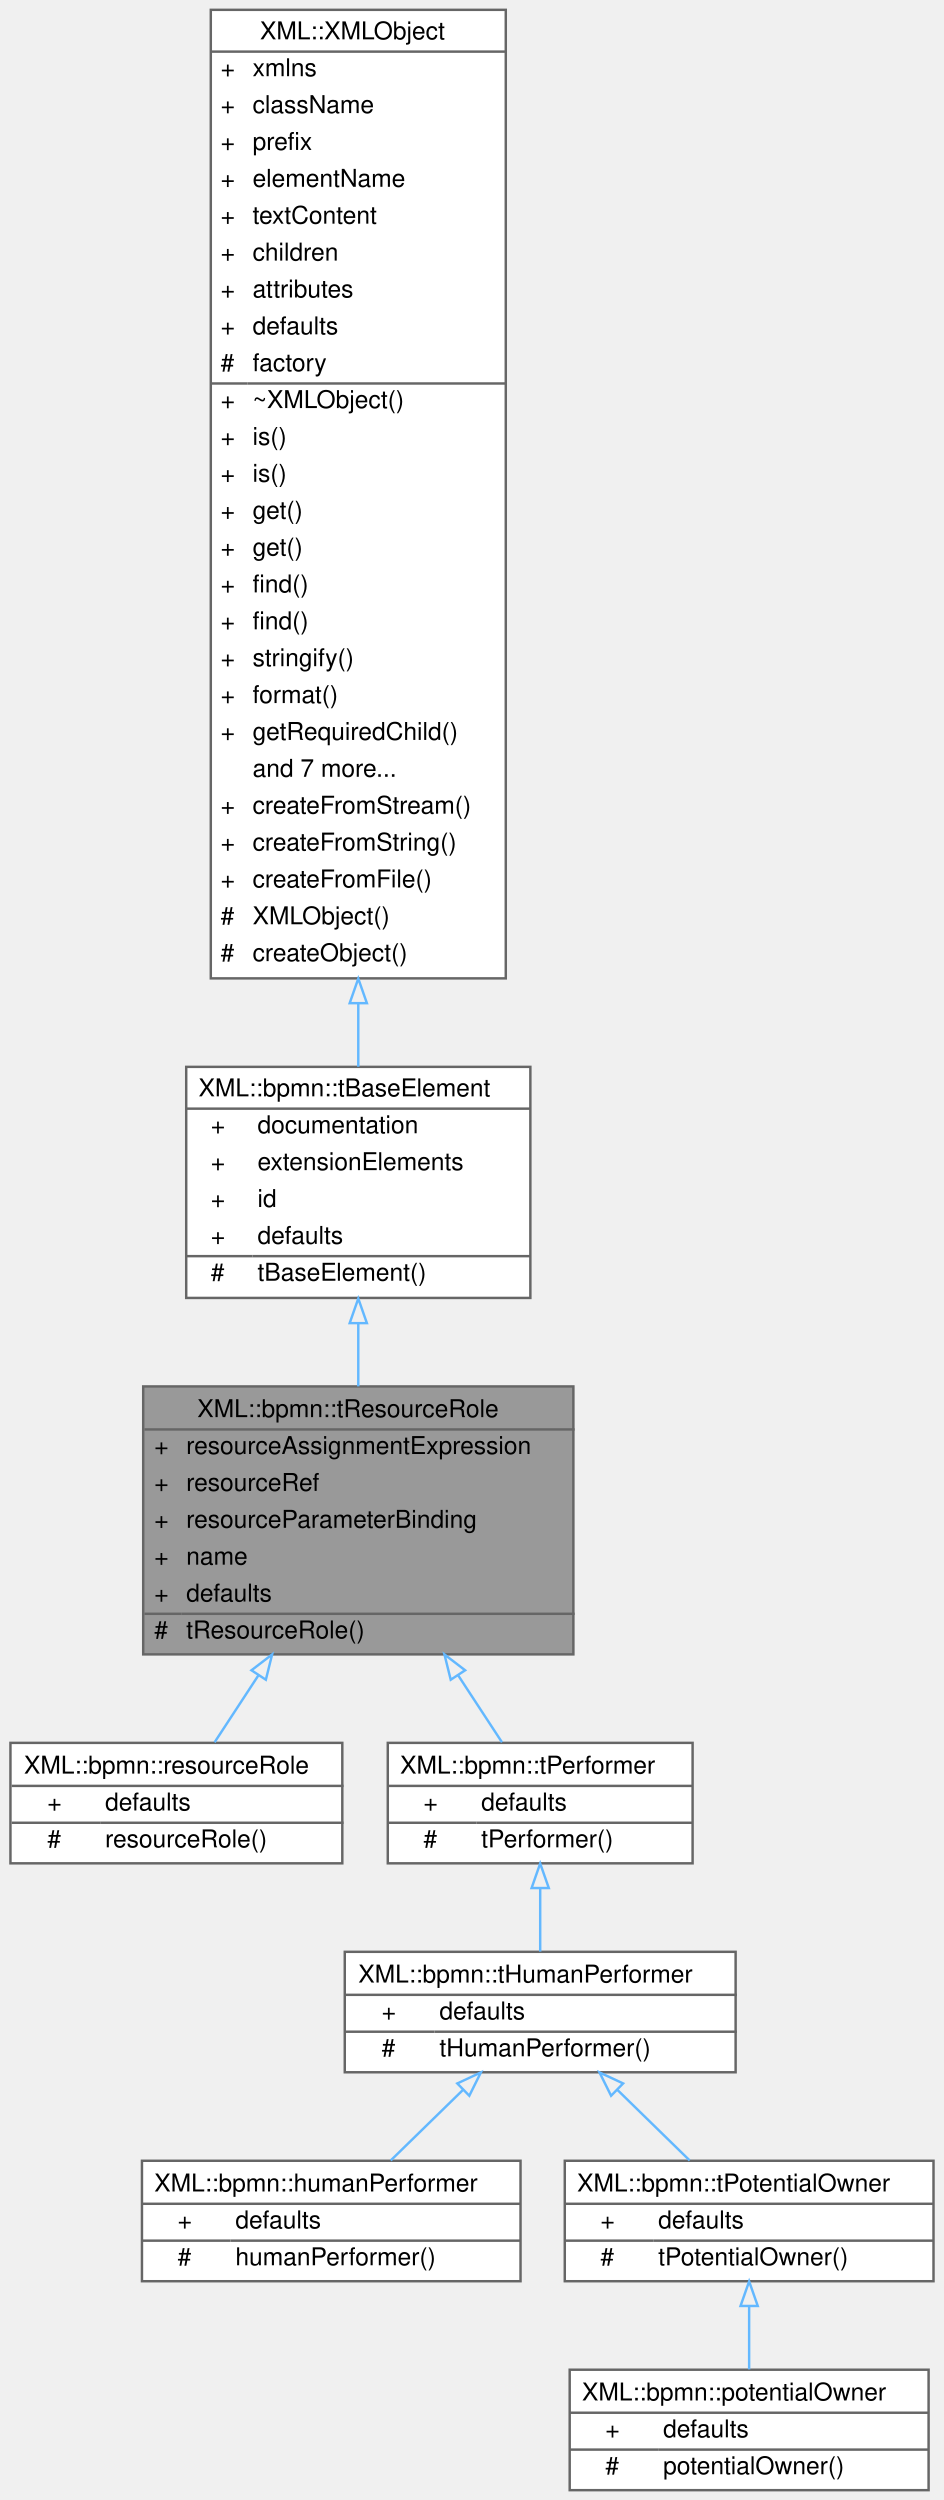
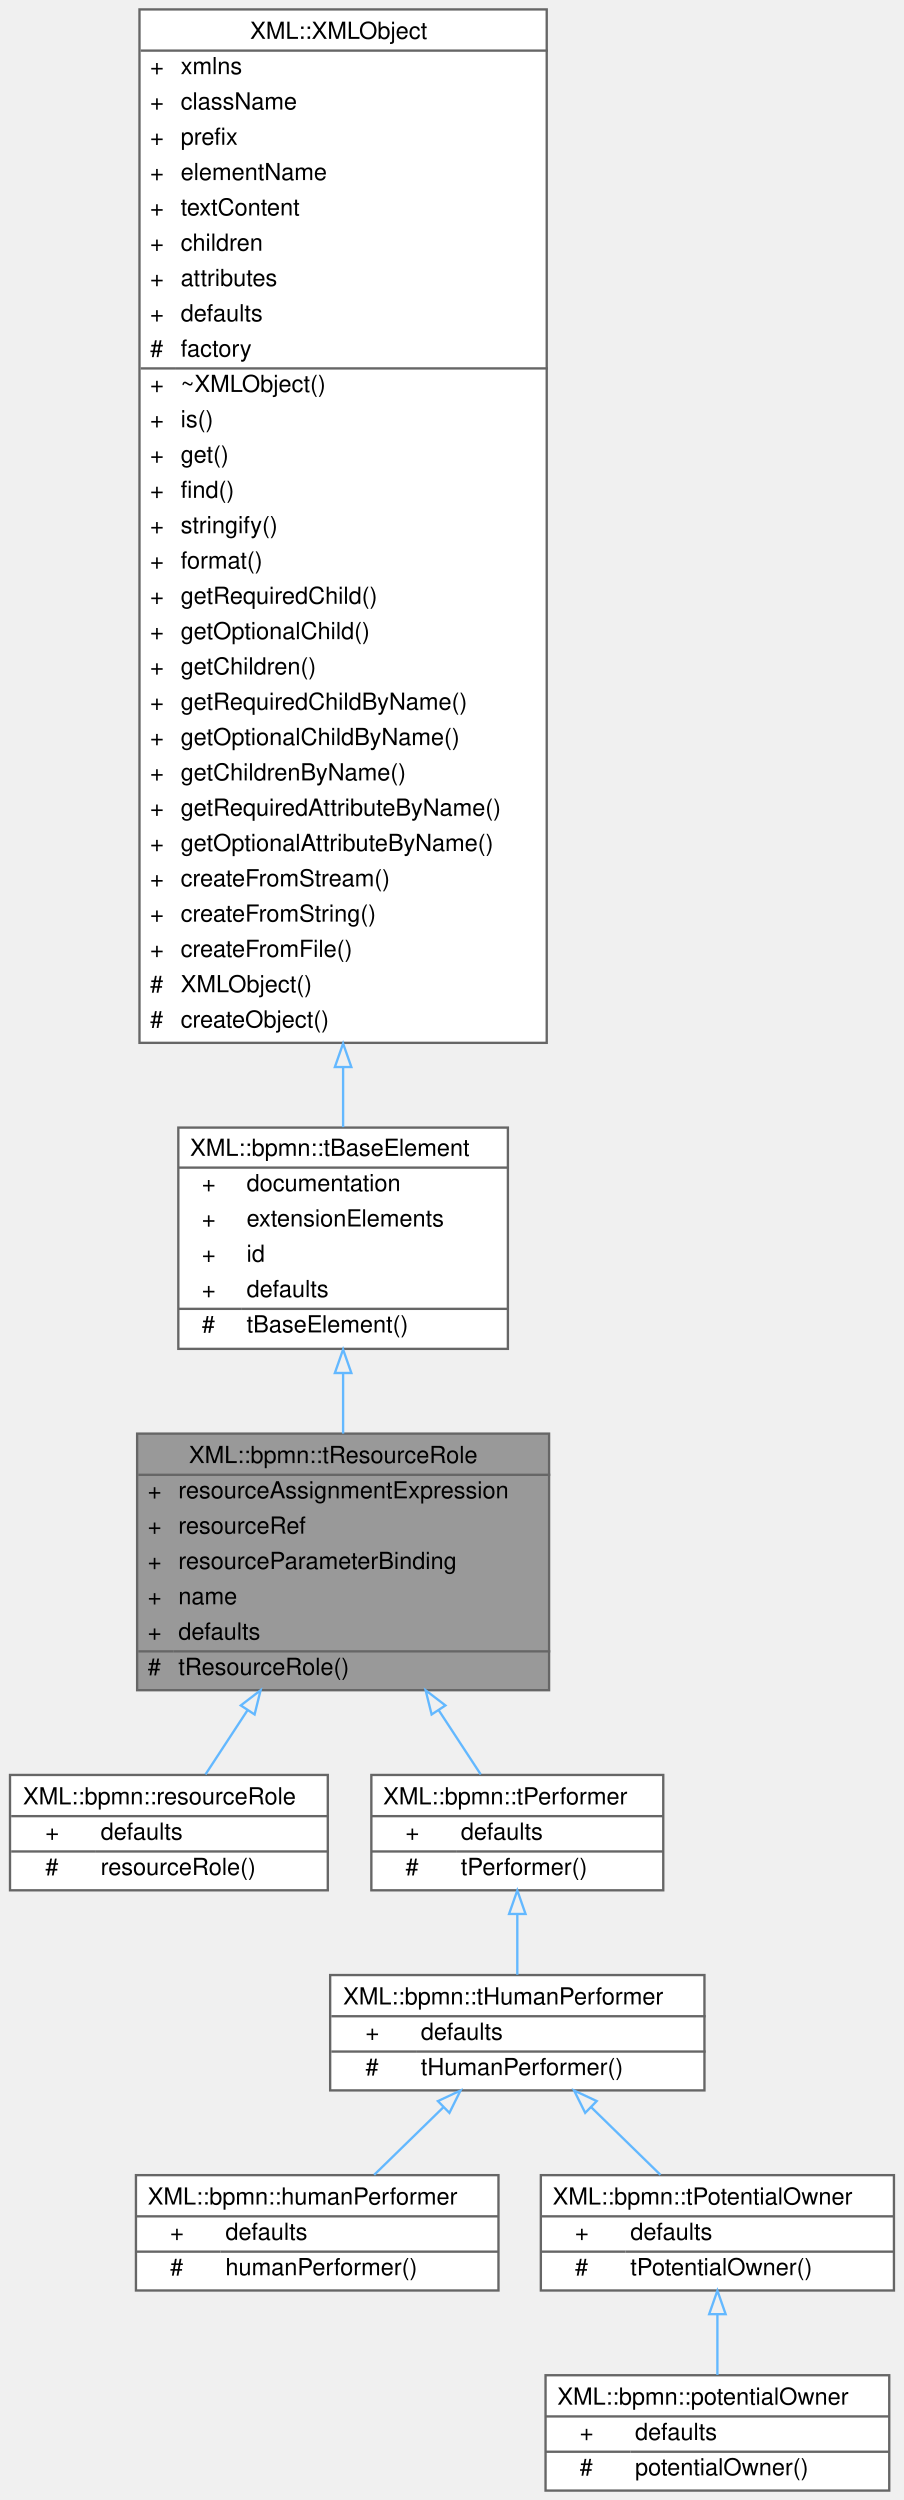
- <svg xmlns="http://www.w3.org/2000/svg" xmlns:xlink="http://www.w3.org/1999/xlink" width="384pt" height="1017pt" viewBox="0.00 0.00 383.50 1017.00">
-   <g id="graph0" class="graph" transform="scale(1 1) rotate(0) translate(4 1013)">
+ <svg xmlns="http://www.w3.org/2000/svg" xmlns:xlink="http://www.w3.org/1999/xlink" width="384pt" height="1062pt" viewBox="0.00 0.00 383.50 1062.00">
+   <g id="graph0" class="graph" transform="scale(1 1) rotate(0) translate(4 1058)">
    <g id="Node000001" class="node">
      <g id="a_Node000001">
        <a xlink:title=" ">
          <polygon fill="#999999" stroke="transparent" points="229,-449 54,-449 54,-340 229,-340 229,-449" />
          <text text-anchor="start" x="76" y="-436.5" font-family="Helvetica,sans-Serif" font-size="10.00">XML::bpmn::tResourceRole</text>
          <text text-anchor="start" x="58.5" y="-421.5" font-family="Helvetica,sans-Serif" font-size="10.00">+</text>
          <text text-anchor="start" x="71.5" y="-421.5" font-family="Helvetica,sans-Serif" font-size="10.00">resourceAssignmentExpression</text>
          <text text-anchor="start" x="58.5" y="-406.5" font-family="Helvetica,sans-Serif" font-size="10.00">+</text>
          <text text-anchor="start" x="71.5" y="-406.5" font-family="Helvetica,sans-Serif" font-size="10.00">resourceRef</text>
          <text text-anchor="start" x="58.5" y="-391.5" font-family="Helvetica,sans-Serif" font-size="10.00">+</text>
          <text text-anchor="start" x="71.5" y="-391.5" font-family="Helvetica,sans-Serif" font-size="10.00">resourceParameterBinding</text>
          <text text-anchor="start" x="58.5" y="-376.5" font-family="Helvetica,sans-Serif" font-size="10.00">+</text>
          <text text-anchor="start" x="71.5" y="-376.5" font-family="Helvetica,sans-Serif" font-size="10.00">name</text>
          <text text-anchor="start" x="58.5" y="-361.5" font-family="Helvetica,sans-Serif" font-size="10.00">+</text>
          <text text-anchor="start" x="71.5" y="-361.5" font-family="Helvetica,sans-Serif" font-size="10.00">defaults</text>
          <text text-anchor="start" x="58.5" y="-346.5" font-family="Helvetica,sans-Serif" font-size="10.00">#</text>
          <text text-anchor="start" x="71.5" y="-346.5" font-family="Helvetica,sans-Serif" font-size="10.00">tResourceRole()</text>
          <polygon fill="#666666" stroke="#666666" points="54.5,-431.5 54.5,-431.5 229.5,-431.5 229.5,-431.5 54.5,-431.5" />
          <polygon fill="#666666" stroke="#666666" points="54.5,-356.5 54.5,-356.5 69.5,-356.5 69.5,-356.5 54.5,-356.5" />
          <polygon fill="#666666" stroke="#666666" points="69.5,-356.5 69.5,-356.5 229.5,-356.5 229.5,-356.5 69.5,-356.5" />
          <polygon fill="none" stroke="#666666" points="54,-340 54,-449 229,-449 229,-340 54,-340" />
        </a>
      </g>
    </g>
    <g id="Node000004" class="node">
      <g id="a_Node000004">
        <a xlink:href="classXML_1_1bpmn_1_1resourceRole.html" target="_top" xlink:title=" ">
          <polygon fill="white" stroke="transparent" points="135,-304 0,-304 0,-255 135,-255 135,-304" />
          <text text-anchor="start" x="5.5" y="-291.5" font-family="Helvetica,sans-Serif" font-size="10.00">XML::bpmn::resourceRole</text>
          <text text-anchor="start" x="15" y="-276.5" font-family="Helvetica,sans-Serif" font-size="10.00">+</text>
          <text text-anchor="start" x="38.5" y="-276.5" font-family="Helvetica,sans-Serif" font-size="10.00">defaults</text>
          <text text-anchor="start" x="15" y="-261.5" font-family="Helvetica,sans-Serif" font-size="10.00">#</text>
          <text text-anchor="start" x="38.5" y="-261.5" font-family="Helvetica,sans-Serif" font-size="10.00">resourceRole()</text>
          <polygon fill="#666666" stroke="#666666" points="0.5,-286.5 0.5,-286.5 135.5,-286.5 135.5,-286.5 0.5,-286.5" />
          <polygon fill="#666666" stroke="#666666" points="0.5,-271.5 0.5,-271.5 36.5,-271.5 36.5,-271.5 0.5,-271.5" />
          <polygon fill="#666666" stroke="#666666" points="36.5,-271.5 36.5,-271.5 135.5,-271.5 135.5,-271.5 36.5,-271.5" />
          <polygon fill="none" stroke="#666666" points="0,-255 0,-304 135,-304 135,-255 0,-255" />
        </a>
      </g>
    </g>
    <g id="edge3_Node000001_Node000004" class="edge">
      <g id="a_edge3_Node000001_Node000004">
        <a xlink:title=" ">
          <path fill="none" stroke="#63b8ff" d="M100.86,-331.45C94.53,-321.77 88.33,-312.31 83.04,-304.23" />
          <polygon fill="none" stroke="#63b8ff" points="98.04,-333.53 106.45,-339.98 103.9,-329.69 98.04,-333.53" />
        </a>
      </g>
    </g>
    <g id="Node000005" class="node">
      <g id="a_Node000005">
        <a xlink:href="classXML_1_1bpmn_1_1tPerformer.html" target="_top" xlink:title=" ">
          <polygon fill="white" stroke="transparent" points="277.5,-304 153.5,-304 153.5,-255 277.5,-255 277.5,-304" />
          <text text-anchor="start" x="158.5" y="-291.5" font-family="Helvetica,sans-Serif" font-size="10.00">XML::bpmn::tPerformer</text>
          <text text-anchor="start" x="168" y="-276.5" font-family="Helvetica,sans-Serif" font-size="10.00">+</text>
          <text text-anchor="start" x="191.5" y="-276.5" font-family="Helvetica,sans-Serif" font-size="10.00">defaults</text>
          <text text-anchor="start" x="168" y="-261.5" font-family="Helvetica,sans-Serif" font-size="10.00">#</text>
          <text text-anchor="start" x="191.5" y="-261.5" font-family="Helvetica,sans-Serif" font-size="10.00">tPerformer()</text>
          <polygon fill="#666666" stroke="#666666" points="153.5,-286.5 153.5,-286.5 277.5,-286.5 277.5,-286.5 153.5,-286.5" />
          <polygon fill="#666666" stroke="#666666" points="153.5,-271.5 153.5,-271.5 189.5,-271.5 189.5,-271.5 153.5,-271.5" />
          <polygon fill="#666666" stroke="#666666" points="189.5,-271.5 189.5,-271.5 277.5,-271.5 277.5,-271.5 189.5,-271.5" />
          <polygon fill="none" stroke="#666666" points="153.5,-255 153.5,-304 277.5,-304 277.5,-255 153.5,-255" />
        </a>
      </g>
    </g>
    <g id="edge4_Node000001_Node000005" class="edge">
      <g id="a_edge4_Node000001_Node000005">
        <a xlink:title=" ">
          <path fill="none" stroke="#63b8ff" d="M182.14,-331.45C188.47,-321.77 194.67,-312.31 199.96,-304.23" />
          <polygon fill="none" stroke="#63b8ff" points="179.1,-329.69 176.55,-339.98 184.96,-333.53 179.1,-329.69" />
        </a>
      </g>
    </g>
    <g id="Node000002" class="node">
      <g id="a_Node000002">
        <a xlink:href="classXML_1_1bpmn_1_1tBaseElement.html" target="_top" xlink:title=" ">
          <polygon fill="white" stroke="transparent" points="211.5,-579 71.5,-579 71.5,-485 211.5,-485 211.5,-579" />
          <text text-anchor="start" x="76.5" y="-567" font-family="Helvetica,sans-Serif" font-size="10.00">XML::bpmn::tBaseElement</text>
          <text text-anchor="start" x="81.5" y="-552" font-family="Helvetica,sans-Serif" font-size="10.00">+</text>
          <text text-anchor="start" x="100.5" y="-552" font-family="Helvetica,sans-Serif" font-size="10.00">documentation</text>
          <text text-anchor="start" x="81.5" y="-537" font-family="Helvetica,sans-Serif" font-size="10.00">+</text>
          <text text-anchor="start" x="100.5" y="-537" font-family="Helvetica,sans-Serif" font-size="10.00">extensionElements</text>
          <text text-anchor="start" x="81.5" y="-522" font-family="Helvetica,sans-Serif" font-size="10.00">+</text>
          <text text-anchor="start" x="100.5" y="-522" font-family="Helvetica,sans-Serif" font-size="10.00">id</text>
          <text text-anchor="start" x="81.5" y="-507" font-family="Helvetica,sans-Serif" font-size="10.00">+</text>
          <text text-anchor="start" x="100.5" y="-507" font-family="Helvetica,sans-Serif" font-size="10.00">defaults</text>
          <text text-anchor="start" x="81.5" y="-492" font-family="Helvetica,sans-Serif" font-size="10.00">#</text>
          <text text-anchor="start" x="100.5" y="-492" font-family="Helvetica,sans-Serif" font-size="10.00">tBaseElement()</text>
          <polygon fill="#666666" stroke="#666666" points="71.5,-562 71.5,-562 211.5,-562 211.5,-562 71.5,-562" />
          <polygon fill="#666666" stroke="#666666" points="71.5,-502 71.5,-502 98.5,-502 98.5,-502 71.5,-502" />
          <polygon fill="#666666" stroke="#666666" points="98.5,-502 98.5,-502 211.5,-502 211.5,-502 98.5,-502" />
          <polygon fill="none" stroke="#666666" points="71.5,-485 71.5,-579 211.5,-579 211.5,-485 71.5,-485" />
        </a>
      </g>
    </g>
    <g id="edge1_Node000001_Node000002" class="edge">
      <g id="a_edge1_Node000001_Node000002">
        <a xlink:title=" ">
          <path fill="none" stroke="#63b8ff" d="M141.5,-474.58C141.5,-466.12 141.5,-457.41 141.5,-449.01" />
          <polygon fill="none" stroke="#63b8ff" points="138,-474.75 141.5,-484.75 145,-474.75 138,-474.75" />
        </a>
      </g>
    </g>
    <g id="Node000003" class="node">
      <g id="a_Node000003">
        <a xlink:href="classXML_1_1XMLObject.html" target="_top" xlink:title="A class representing a node in an XML-tree.">
-           <polygon fill="white" stroke="transparent" points="201.5,-1009 81.5,-1009 81.5,-615 201.5,-615 201.5,-1009" />
-           <text text-anchor="start" x="101.5" y="-997" font-family="Helvetica,sans-Serif" font-size="10.00">XML::XMLObject</text>
-           <text text-anchor="start" x="85.5" y="-982" font-family="Helvetica,sans-Serif" font-size="10.00">+</text>
-           <text text-anchor="start" x="98.5" y="-982" font-family="Helvetica,sans-Serif" font-size="10.00">xmlns</text>
-           <text text-anchor="start" x="85.5" y="-967" font-family="Helvetica,sans-Serif" font-size="10.00">+</text>
-           <text text-anchor="start" x="98.5" y="-967" font-family="Helvetica,sans-Serif" font-size="10.00">className</text>
-           <text text-anchor="start" x="85.5" y="-952" font-family="Helvetica,sans-Serif" font-size="10.00">+</text>
-           <text text-anchor="start" x="98.5" y="-952" font-family="Helvetica,sans-Serif" font-size="10.00">prefix</text>
-           <text text-anchor="start" x="85.5" y="-937" font-family="Helvetica,sans-Serif" font-size="10.00">+</text>
-           <text text-anchor="start" x="98.5" y="-937" font-family="Helvetica,sans-Serif" font-size="10.00">elementName</text>
-           <text text-anchor="start" x="85.5" y="-922" font-family="Helvetica,sans-Serif" font-size="10.00">+</text>
-           <text text-anchor="start" x="98.5" y="-922" font-family="Helvetica,sans-Serif" font-size="10.00">textContent</text>
-           <text text-anchor="start" x="85.5" y="-907" font-family="Helvetica,sans-Serif" font-size="10.00">+</text>
-           <text text-anchor="start" x="98.5" y="-907" font-family="Helvetica,sans-Serif" font-size="10.00">children</text>
-           <text text-anchor="start" x="85.5" y="-892" font-family="Helvetica,sans-Serif" font-size="10.00">+</text>
-           <text text-anchor="start" x="98.5" y="-892" font-family="Helvetica,sans-Serif" font-size="10.00">attributes</text>
-           <text text-anchor="start" x="85.5" y="-877" font-family="Helvetica,sans-Serif" font-size="10.00">+</text>
-           <text text-anchor="start" x="98.5" y="-877" font-family="Helvetica,sans-Serif" font-size="10.00">defaults</text>
-           <text text-anchor="start" x="85.5" y="-862" font-family="Helvetica,sans-Serif" font-size="10.00">#</text>
-           <text text-anchor="start" x="98.5" y="-862" font-family="Helvetica,sans-Serif" font-size="10.00">factory</text>
-           <text text-anchor="start" x="85.5" y="-847" font-family="Helvetica,sans-Serif" font-size="10.00">+</text>
-           <text text-anchor="start" x="98.5" y="-847" font-family="Helvetica,sans-Serif" font-size="10.00">~XMLObject()</text>
-           <text text-anchor="start" x="85.5" y="-832" font-family="Helvetica,sans-Serif" font-size="10.00">+</text>
-           <text text-anchor="start" x="98.5" y="-832" font-family="Helvetica,sans-Serif" font-size="10.00">is()</text>
-           <text text-anchor="start" x="85.5" y="-817" font-family="Helvetica,sans-Serif" font-size="10.00">+</text>
-           <text text-anchor="start" x="98.5" y="-817" font-family="Helvetica,sans-Serif" font-size="10.00">is()</text>
-           <text text-anchor="start" x="85.5" y="-802" font-family="Helvetica,sans-Serif" font-size="10.00">+</text>
-           <text text-anchor="start" x="98.5" y="-802" font-family="Helvetica,sans-Serif" font-size="10.00">get()</text>
-           <text text-anchor="start" x="85.5" y="-787" font-family="Helvetica,sans-Serif" font-size="10.00">+</text>
-           <text text-anchor="start" x="98.5" y="-787" font-family="Helvetica,sans-Serif" font-size="10.00">get()</text>
-           <text text-anchor="start" x="85.5" y="-772" font-family="Helvetica,sans-Serif" font-size="10.00">+</text>
-           <text text-anchor="start" x="98.5" y="-772" font-family="Helvetica,sans-Serif" font-size="10.00">find()</text>
-           <text text-anchor="start" x="85.5" y="-757" font-family="Helvetica,sans-Serif" font-size="10.00">+</text>
-           <text text-anchor="start" x="98.5" y="-757" font-family="Helvetica,sans-Serif" font-size="10.00">find()</text>
-           <text text-anchor="start" x="85.5" y="-742" font-family="Helvetica,sans-Serif" font-size="10.00">+</text>
-           <text text-anchor="start" x="98.5" y="-742" font-family="Helvetica,sans-Serif" font-size="10.00">stringify()</text>
-           <text text-anchor="start" x="85.5" y="-727" font-family="Helvetica,sans-Serif" font-size="10.00">+</text>
-           <text text-anchor="start" x="98.5" y="-727" font-family="Helvetica,sans-Serif" font-size="10.00">format()</text>
-           <text text-anchor="start" x="85.5" y="-712" font-family="Helvetica,sans-Serif" font-size="10.00">+</text>
-           <text text-anchor="start" x="98.5" y="-712" font-family="Helvetica,sans-Serif" font-size="10.00">getRequiredChild()</text>
-           <text text-anchor="start" x="98.5" y="-697" font-family="Helvetica,sans-Serif" font-size="10.00">and 7 more...</text>
-           <text text-anchor="start" x="85.5" y="-682" font-family="Helvetica,sans-Serif" font-size="10.00">+</text>
-           <text text-anchor="start" x="98.5" y="-682" font-family="Helvetica,sans-Serif" font-size="10.00">createFromStream()</text>
-           <text text-anchor="start" x="85.5" y="-667" font-family="Helvetica,sans-Serif" font-size="10.00">+</text>
-           <text text-anchor="start" x="98.5" y="-667" font-family="Helvetica,sans-Serif" font-size="10.00">createFromString()</text>
-           <text text-anchor="start" x="85.5" y="-652" font-family="Helvetica,sans-Serif" font-size="10.00">+</text>
-           <text text-anchor="start" x="98.5" y="-652" font-family="Helvetica,sans-Serif" font-size="10.00">createFromFile()</text>
-           <text text-anchor="start" x="85.5" y="-637" font-family="Helvetica,sans-Serif" font-size="10.00">#</text>
-           <text text-anchor="start" x="98.5" y="-637" font-family="Helvetica,sans-Serif" font-size="10.00">XMLObject()</text>
-           <text text-anchor="start" x="85.5" y="-622" font-family="Helvetica,sans-Serif" font-size="10.00">#</text>
-           <text text-anchor="start" x="98.5" y="-622" font-family="Helvetica,sans-Serif" font-size="10.00">createObject()</text>
-           <polygon fill="#666666" stroke="#666666" points="81.5,-992 81.5,-992 201.5,-992 201.5,-992 81.5,-992" />
-           <polygon fill="#666666" stroke="#666666" points="81.5,-857 81.5,-857 96.5,-857 96.5,-857 81.5,-857" />
-           <polygon fill="#666666" stroke="#666666" points="96.5,-857 96.5,-857 201.5,-857 201.5,-857 96.5,-857" />
-           <polygon fill="none" stroke="#666666" points="81.5,-615 81.5,-1009 201.5,-1009 201.5,-615 81.5,-615" />
+           <polygon fill="white" stroke="transparent" points="228,-1054 55,-1054 55,-615 228,-615 228,-1054" />
+           <text text-anchor="start" x="102" y="-1041.5" font-family="Helvetica,sans-Serif" font-size="10.00">XML::XMLObject</text>
+           <text text-anchor="start" x="59.5" y="-1026.5" font-family="Helvetica,sans-Serif" font-size="10.00">+</text>
+           <text text-anchor="start" x="72.5" y="-1026.5" font-family="Helvetica,sans-Serif" font-size="10.00">xmlns</text>
+           <text text-anchor="start" x="59.5" y="-1011.5" font-family="Helvetica,sans-Serif" font-size="10.00">+</text>
+           <text text-anchor="start" x="72.5" y="-1011.5" font-family="Helvetica,sans-Serif" font-size="10.00">className</text>
+           <text text-anchor="start" x="59.5" y="-996.5" font-family="Helvetica,sans-Serif" font-size="10.00">+</text>
+           <text text-anchor="start" x="72.5" y="-996.5" font-family="Helvetica,sans-Serif" font-size="10.00">prefix</text>
+           <text text-anchor="start" x="59.5" y="-981.5" font-family="Helvetica,sans-Serif" font-size="10.00">+</text>
+           <text text-anchor="start" x="72.5" y="-981.5" font-family="Helvetica,sans-Serif" font-size="10.00">elementName</text>
+           <text text-anchor="start" x="59.5" y="-966.5" font-family="Helvetica,sans-Serif" font-size="10.00">+</text>
+           <text text-anchor="start" x="72.5" y="-966.5" font-family="Helvetica,sans-Serif" font-size="10.00">textContent</text>
+           <text text-anchor="start" x="59.5" y="-951.5" font-family="Helvetica,sans-Serif" font-size="10.00">+</text>
+           <text text-anchor="start" x="72.5" y="-951.5" font-family="Helvetica,sans-Serif" font-size="10.00">children</text>
+           <text text-anchor="start" x="59.5" y="-936.5" font-family="Helvetica,sans-Serif" font-size="10.00">+</text>
+           <text text-anchor="start" x="72.5" y="-936.5" font-family="Helvetica,sans-Serif" font-size="10.00">attributes</text>
+           <text text-anchor="start" x="59.5" y="-921.5" font-family="Helvetica,sans-Serif" font-size="10.00">+</text>
+           <text text-anchor="start" x="72.5" y="-921.5" font-family="Helvetica,sans-Serif" font-size="10.00">defaults</text>
+           <text text-anchor="start" x="59.5" y="-906.5" font-family="Helvetica,sans-Serif" font-size="10.00">#</text>
+           <text text-anchor="start" x="72.5" y="-906.5" font-family="Helvetica,sans-Serif" font-size="10.00">factory</text>
+           <text text-anchor="start" x="59.5" y="-891.5" font-family="Helvetica,sans-Serif" font-size="10.00">+</text>
+           <text text-anchor="start" x="72.5" y="-891.5" font-family="Helvetica,sans-Serif" font-size="10.00">~XMLObject()</text>
+           <text text-anchor="start" x="59.5" y="-876.5" font-family="Helvetica,sans-Serif" font-size="10.00">+</text>
+           <text text-anchor="start" x="72.5" y="-876.5" font-family="Helvetica,sans-Serif" font-size="10.00">is()</text>
+           <text text-anchor="start" x="59.5" y="-861.5" font-family="Helvetica,sans-Serif" font-size="10.00">+</text>
+           <text text-anchor="start" x="72.5" y="-861.5" font-family="Helvetica,sans-Serif" font-size="10.00">get()</text>
+           <text text-anchor="start" x="59.5" y="-846.5" font-family="Helvetica,sans-Serif" font-size="10.00">+</text>
+           <text text-anchor="start" x="72.5" y="-846.5" font-family="Helvetica,sans-Serif" font-size="10.00">find()</text>
+           <text text-anchor="start" x="59.5" y="-831.5" font-family="Helvetica,sans-Serif" font-size="10.00">+</text>
+           <text text-anchor="start" x="72.5" y="-831.5" font-family="Helvetica,sans-Serif" font-size="10.00">stringify()</text>
+           <text text-anchor="start" x="59.5" y="-816.5" font-family="Helvetica,sans-Serif" font-size="10.00">+</text>
+           <text text-anchor="start" x="72.5" y="-816.5" font-family="Helvetica,sans-Serif" font-size="10.00">format()</text>
+           <text text-anchor="start" x="59.5" y="-801.5" font-family="Helvetica,sans-Serif" font-size="10.00">+</text>
+           <text text-anchor="start" x="72.5" y="-801.5" font-family="Helvetica,sans-Serif" font-size="10.00">getRequiredChild()</text>
+           <text text-anchor="start" x="59.5" y="-786.5" font-family="Helvetica,sans-Serif" font-size="10.00">+</text>
+           <text text-anchor="start" x="72.5" y="-786.5" font-family="Helvetica,sans-Serif" font-size="10.00">getOptionalChild()</text>
+           <text text-anchor="start" x="59.5" y="-771.5" font-family="Helvetica,sans-Serif" font-size="10.00">+</text>
+           <text text-anchor="start" x="72.5" y="-771.5" font-family="Helvetica,sans-Serif" font-size="10.00">getChildren()</text>
+           <text text-anchor="start" x="59.5" y="-756.5" font-family="Helvetica,sans-Serif" font-size="10.00">+</text>
+           <text text-anchor="start" x="72.5" y="-756.5" font-family="Helvetica,sans-Serif" font-size="10.00">getRequiredChildByName()</text>
+           <text text-anchor="start" x="59.5" y="-741.5" font-family="Helvetica,sans-Serif" font-size="10.00">+</text>
+           <text text-anchor="start" x="72.5" y="-741.5" font-family="Helvetica,sans-Serif" font-size="10.00">getOptionalChildByName()</text>
+           <text text-anchor="start" x="59.5" y="-726.5" font-family="Helvetica,sans-Serif" font-size="10.00">+</text>
+           <text text-anchor="start" x="72.5" y="-726.5" font-family="Helvetica,sans-Serif" font-size="10.00">getChildrenByName()</text>
+           <text text-anchor="start" x="59.5" y="-711.5" font-family="Helvetica,sans-Serif" font-size="10.00">+</text>
+           <text text-anchor="start" x="72.5" y="-711.5" font-family="Helvetica,sans-Serif" font-size="10.00">getRequiredAttributeByName()</text>
+           <text text-anchor="start" x="59.5" y="-696.5" font-family="Helvetica,sans-Serif" font-size="10.00">+</text>
+           <text text-anchor="start" x="72.5" y="-696.5" font-family="Helvetica,sans-Serif" font-size="10.00">getOptionalAttributeByName()</text>
+           <text text-anchor="start" x="59.5" y="-681.5" font-family="Helvetica,sans-Serif" font-size="10.00">+</text>
+           <text text-anchor="start" x="72.5" y="-681.5" font-family="Helvetica,sans-Serif" font-size="10.00">createFromStream()</text>
+           <text text-anchor="start" x="59.5" y="-666.5" font-family="Helvetica,sans-Serif" font-size="10.00">+</text>
+           <text text-anchor="start" x="72.5" y="-666.5" font-family="Helvetica,sans-Serif" font-size="10.00">createFromString()</text>
+           <text text-anchor="start" x="59.5" y="-651.5" font-family="Helvetica,sans-Serif" font-size="10.00">+</text>
+           <text text-anchor="start" x="72.5" y="-651.5" font-family="Helvetica,sans-Serif" font-size="10.00">createFromFile()</text>
+           <text text-anchor="start" x="59.5" y="-636.5" font-family="Helvetica,sans-Serif" font-size="10.00">#</text>
+           <text text-anchor="start" x="72.5" y="-636.5" font-family="Helvetica,sans-Serif" font-size="10.00">XMLObject()</text>
+           <text text-anchor="start" x="59.5" y="-621.5" font-family="Helvetica,sans-Serif" font-size="10.00">#</text>
+           <text text-anchor="start" x="72.5" y="-621.5" font-family="Helvetica,sans-Serif" font-size="10.00">createObject()</text>
+           <polygon fill="#666666" stroke="#666666" points="55.5,-1036.5 55.5,-1036.5 228.5,-1036.5 228.5,-1036.5 55.5,-1036.5" />
+           <polygon fill="#666666" stroke="#666666" points="55.5,-901.5 55.5,-901.5 70.5,-901.5 70.5,-901.5 55.5,-901.5" />
+           <polygon fill="#666666" stroke="#666666" points="70.5,-901.5 70.5,-901.5 228.5,-901.5 228.5,-901.5 70.5,-901.5" />
+           <polygon fill="none" stroke="#666666" points="55,-615 55,-1054 228,-1054 228,-615 55,-615" />
        </a>
      </g>
    </g>
    <g id="edge2_Node000002_Node000003" class="edge">
      <g id="a_edge2_Node000002_Node000003">
        <a xlink:title=" ">
-           <path fill="none" stroke="#63b8ff" d="M141.5,-604.78C141.5,-595.62 141.5,-586.97 141.5,-579.06" />
-           <polygon fill="none" stroke="#63b8ff" points="138,-604.91 141.5,-614.91 145,-604.91 138,-604.91" />
+           <path fill="none" stroke="#63b8ff" d="M141.5,-604.65C141.5,-595.56 141.5,-587 141.5,-579.18" />
+           <polygon fill="none" stroke="#63b8ff" points="138,-604.72 141.5,-614.72 145,-604.72 138,-604.72" />
        </a>
      </g>
    </g>
    <g id="Node000006" class="node">
      <g id="a_Node000006">
        <a xlink:href="classXML_1_1bpmn_1_1tHumanPerformer.html" target="_top" xlink:title=" ">
          <polygon fill="white" stroke="transparent" points="295,-219 136,-219 136,-170 295,-170 295,-219" />
          <text text-anchor="start" x="141.5" y="-206.5" font-family="Helvetica,sans-Serif" font-size="10.00">XML::bpmn::tHumanPerformer</text>
          <text text-anchor="start" x="151" y="-191.5" font-family="Helvetica,sans-Serif" font-size="10.00">+</text>
          <text text-anchor="start" x="174.5" y="-191.5" font-family="Helvetica,sans-Serif" font-size="10.00">defaults</text>
          <text text-anchor="start" x="151" y="-176.5" font-family="Helvetica,sans-Serif" font-size="10.00">#</text>
          <text text-anchor="start" x="174.5" y="-176.5" font-family="Helvetica,sans-Serif" font-size="10.00">tHumanPerformer()</text>
          <polygon fill="#666666" stroke="#666666" points="136.5,-201.5 136.5,-201.5 295.5,-201.5 295.5,-201.5 136.5,-201.5" />
          <polygon fill="#666666" stroke="#666666" points="136.5,-186.5 136.5,-186.5 172.5,-186.5 172.5,-186.5 136.5,-186.5" />
          <polygon fill="#666666" stroke="#666666" points="172.5,-186.5 172.5,-186.5 295.5,-186.5 295.5,-186.5 172.5,-186.5" />
          <polygon fill="none" stroke="#666666" points="136,-170 136,-219 295,-219 295,-170 136,-170" />
        </a>
      </g>
    </g>
    <g id="edge5_Node000005_Node000006" class="edge">
      <g id="a_edge5_Node000005_Node000006">
        <a xlink:title=" ">
          <path fill="none" stroke="#63b8ff" d="M215.5,-244.77C215.5,-236.17 215.5,-227.1 215.5,-219.12" />
          <polygon fill="none" stroke="#63b8ff" points="212,-244.94 215.5,-254.94 219,-244.94 212,-244.94" />
        </a>
      </g>
    </g>
    <g id="Node000007" class="node">
      <g id="a_Node000007">
        <a xlink:href="classXML_1_1bpmn_1_1humanPerformer.html" target="_top" xlink:title=" ">
          <polygon fill="white" stroke="transparent" points="207.5,-134 53.5,-134 53.5,-85 207.5,-85 207.5,-134" />
          <text text-anchor="start" x="58.5" y="-121.5" font-family="Helvetica,sans-Serif" font-size="10.00">XML::bpmn::humanPerformer</text>
          <text text-anchor="start" x="68" y="-106.5" font-family="Helvetica,sans-Serif" font-size="10.00">+</text>
          <text text-anchor="start" x="91.5" y="-106.5" font-family="Helvetica,sans-Serif" font-size="10.00">defaults</text>
          <text text-anchor="start" x="68" y="-91.5" font-family="Helvetica,sans-Serif" font-size="10.00">#</text>
          <text text-anchor="start" x="91.5" y="-91.5" font-family="Helvetica,sans-Serif" font-size="10.00">humanPerformer()</text>
          <polygon fill="#666666" stroke="#666666" points="53.5,-116.5 53.5,-116.5 207.5,-116.5 207.5,-116.5 53.5,-116.5" />
          <polygon fill="#666666" stroke="#666666" points="53.5,-101.5 53.5,-101.5 89.5,-101.5 89.5,-101.5 53.5,-101.5" />
          <polygon fill="#666666" stroke="#666666" points="89.5,-101.5 89.5,-101.5 207.5,-101.5 207.5,-101.5 89.5,-101.5" />
          <polygon fill="none" stroke="#666666" points="53.5,-85 53.5,-134 207.5,-134 207.5,-85 53.5,-85" />
        </a>
      </g>
    </g>
    <g id="edge6_Node000006_Node000007" class="edge">
      <g id="a_edge6_Node000006_Node000007">
        <a xlink:title=" ">
          <path fill="none" stroke="#63b8ff" d="M184.13,-162.87C174.41,-153.38 163.85,-143.06 154.69,-134.12" />
          <polygon fill="none" stroke="#63b8ff" points="181.77,-165.46 191.37,-169.94 186.66,-160.45 181.77,-165.46" />
        </a>
      </g>
    </g>
    <g id="Node000008" class="node">
      <g id="a_Node000008">
        <a xlink:href="classXML_1_1bpmn_1_1tPotentialOwner.html" target="_top" xlink:title=" ">
          <polygon fill="white" stroke="transparent" points="375.5,-134 225.5,-134 225.5,-85 375.5,-85 375.5,-134" />
          <text text-anchor="start" x="230.5" y="-121.5" font-family="Helvetica,sans-Serif" font-size="10.00">XML::bpmn::tPotentialOwner</text>
          <text text-anchor="start" x="240" y="-106.5" font-family="Helvetica,sans-Serif" font-size="10.00">+</text>
          <text text-anchor="start" x="263.5" y="-106.5" font-family="Helvetica,sans-Serif" font-size="10.00">defaults</text>
          <text text-anchor="start" x="240" y="-91.5" font-family="Helvetica,sans-Serif" font-size="10.00">#</text>
          <text text-anchor="start" x="263.5" y="-91.5" font-family="Helvetica,sans-Serif" font-size="10.00">tPotentialOwner()</text>
          <polygon fill="#666666" stroke="#666666" points="225.5,-116.5 225.5,-116.5 375.5,-116.5 375.5,-116.5 225.5,-116.5" />
          <polygon fill="#666666" stroke="#666666" points="225.5,-101.5 225.5,-101.5 261.5,-101.5 261.5,-101.5 225.5,-101.5" />
          <polygon fill="#666666" stroke="#666666" points="261.5,-101.5 261.5,-101.5 375.5,-101.5 375.5,-101.5 261.5,-101.5" />
          <polygon fill="none" stroke="#666666" points="225.5,-85 225.5,-134 375.5,-134 375.5,-85 225.5,-85" />
        </a>
      </g>
    </g>
    <g id="edge7_Node000006_Node000008" class="edge">
      <g id="a_edge7_Node000006_Node000008">
        <a xlink:title=" ">
          <path fill="none" stroke="#63b8ff" d="M246.87,-162.87C256.59,-153.38 267.15,-143.06 276.31,-134.12" />
          <polygon fill="none" stroke="#63b8ff" points="244.34,-160.45 239.63,-169.94 249.23,-165.46 244.34,-160.45" />
        </a>
      </g>
    </g>
    <g id="Node000009" class="node">
      <g id="a_Node000009">
        <a xlink:href="classXML_1_1bpmn_1_1potentialOwner.html" target="_top" xlink:title=" ">
          <polygon fill="white" stroke="transparent" points="373.5,-49 227.5,-49 227.5,0 373.5,0 373.5,-49" />
          <text text-anchor="start" x="232.5" y="-36.5" font-family="Helvetica,sans-Serif" font-size="10.00">XML::bpmn::potentialOwner</text>
          <text text-anchor="start" x="242" y="-21.5" font-family="Helvetica,sans-Serif" font-size="10.00">+</text>
          <text text-anchor="start" x="265.5" y="-21.5" font-family="Helvetica,sans-Serif" font-size="10.00">defaults</text>
          <text text-anchor="start" x="242" y="-6.5" font-family="Helvetica,sans-Serif" font-size="10.00">#</text>
          <text text-anchor="start" x="265.5" y="-6.5" font-family="Helvetica,sans-Serif" font-size="10.00">potentialOwner()</text>
          <polygon fill="#666666" stroke="#666666" points="227.5,-31.5 227.5,-31.5 373.5,-31.5 373.5,-31.5 227.5,-31.5" />
          <polygon fill="#666666" stroke="#666666" points="227.5,-16.5 227.5,-16.5 263.5,-16.5 263.5,-16.5 227.5,-16.5" />
          <polygon fill="#666666" stroke="#666666" points="263.5,-16.5 263.5,-16.5 373.5,-16.5 373.5,-16.5 263.5,-16.5" />
          <polygon fill="none" stroke="#666666" points="227.5,0 227.5,-49 373.5,-49 373.5,0 227.5,0" />
        </a>
      </g>
    </g>
    <g id="edge8_Node000008_Node000009" class="edge">
      <g id="a_edge8_Node000008_Node000009">
        <a xlink:title=" ">
          <path fill="none" stroke="#63b8ff" d="M300.5,-74.77C300.5,-66.17 300.5,-57.1 300.5,-49.12" />
          <polygon fill="none" stroke="#63b8ff" points="297,-74.94 300.5,-84.94 304,-74.94 297,-74.94" />
        </a>
      </g>
    </g>
  </g>
</svg>
